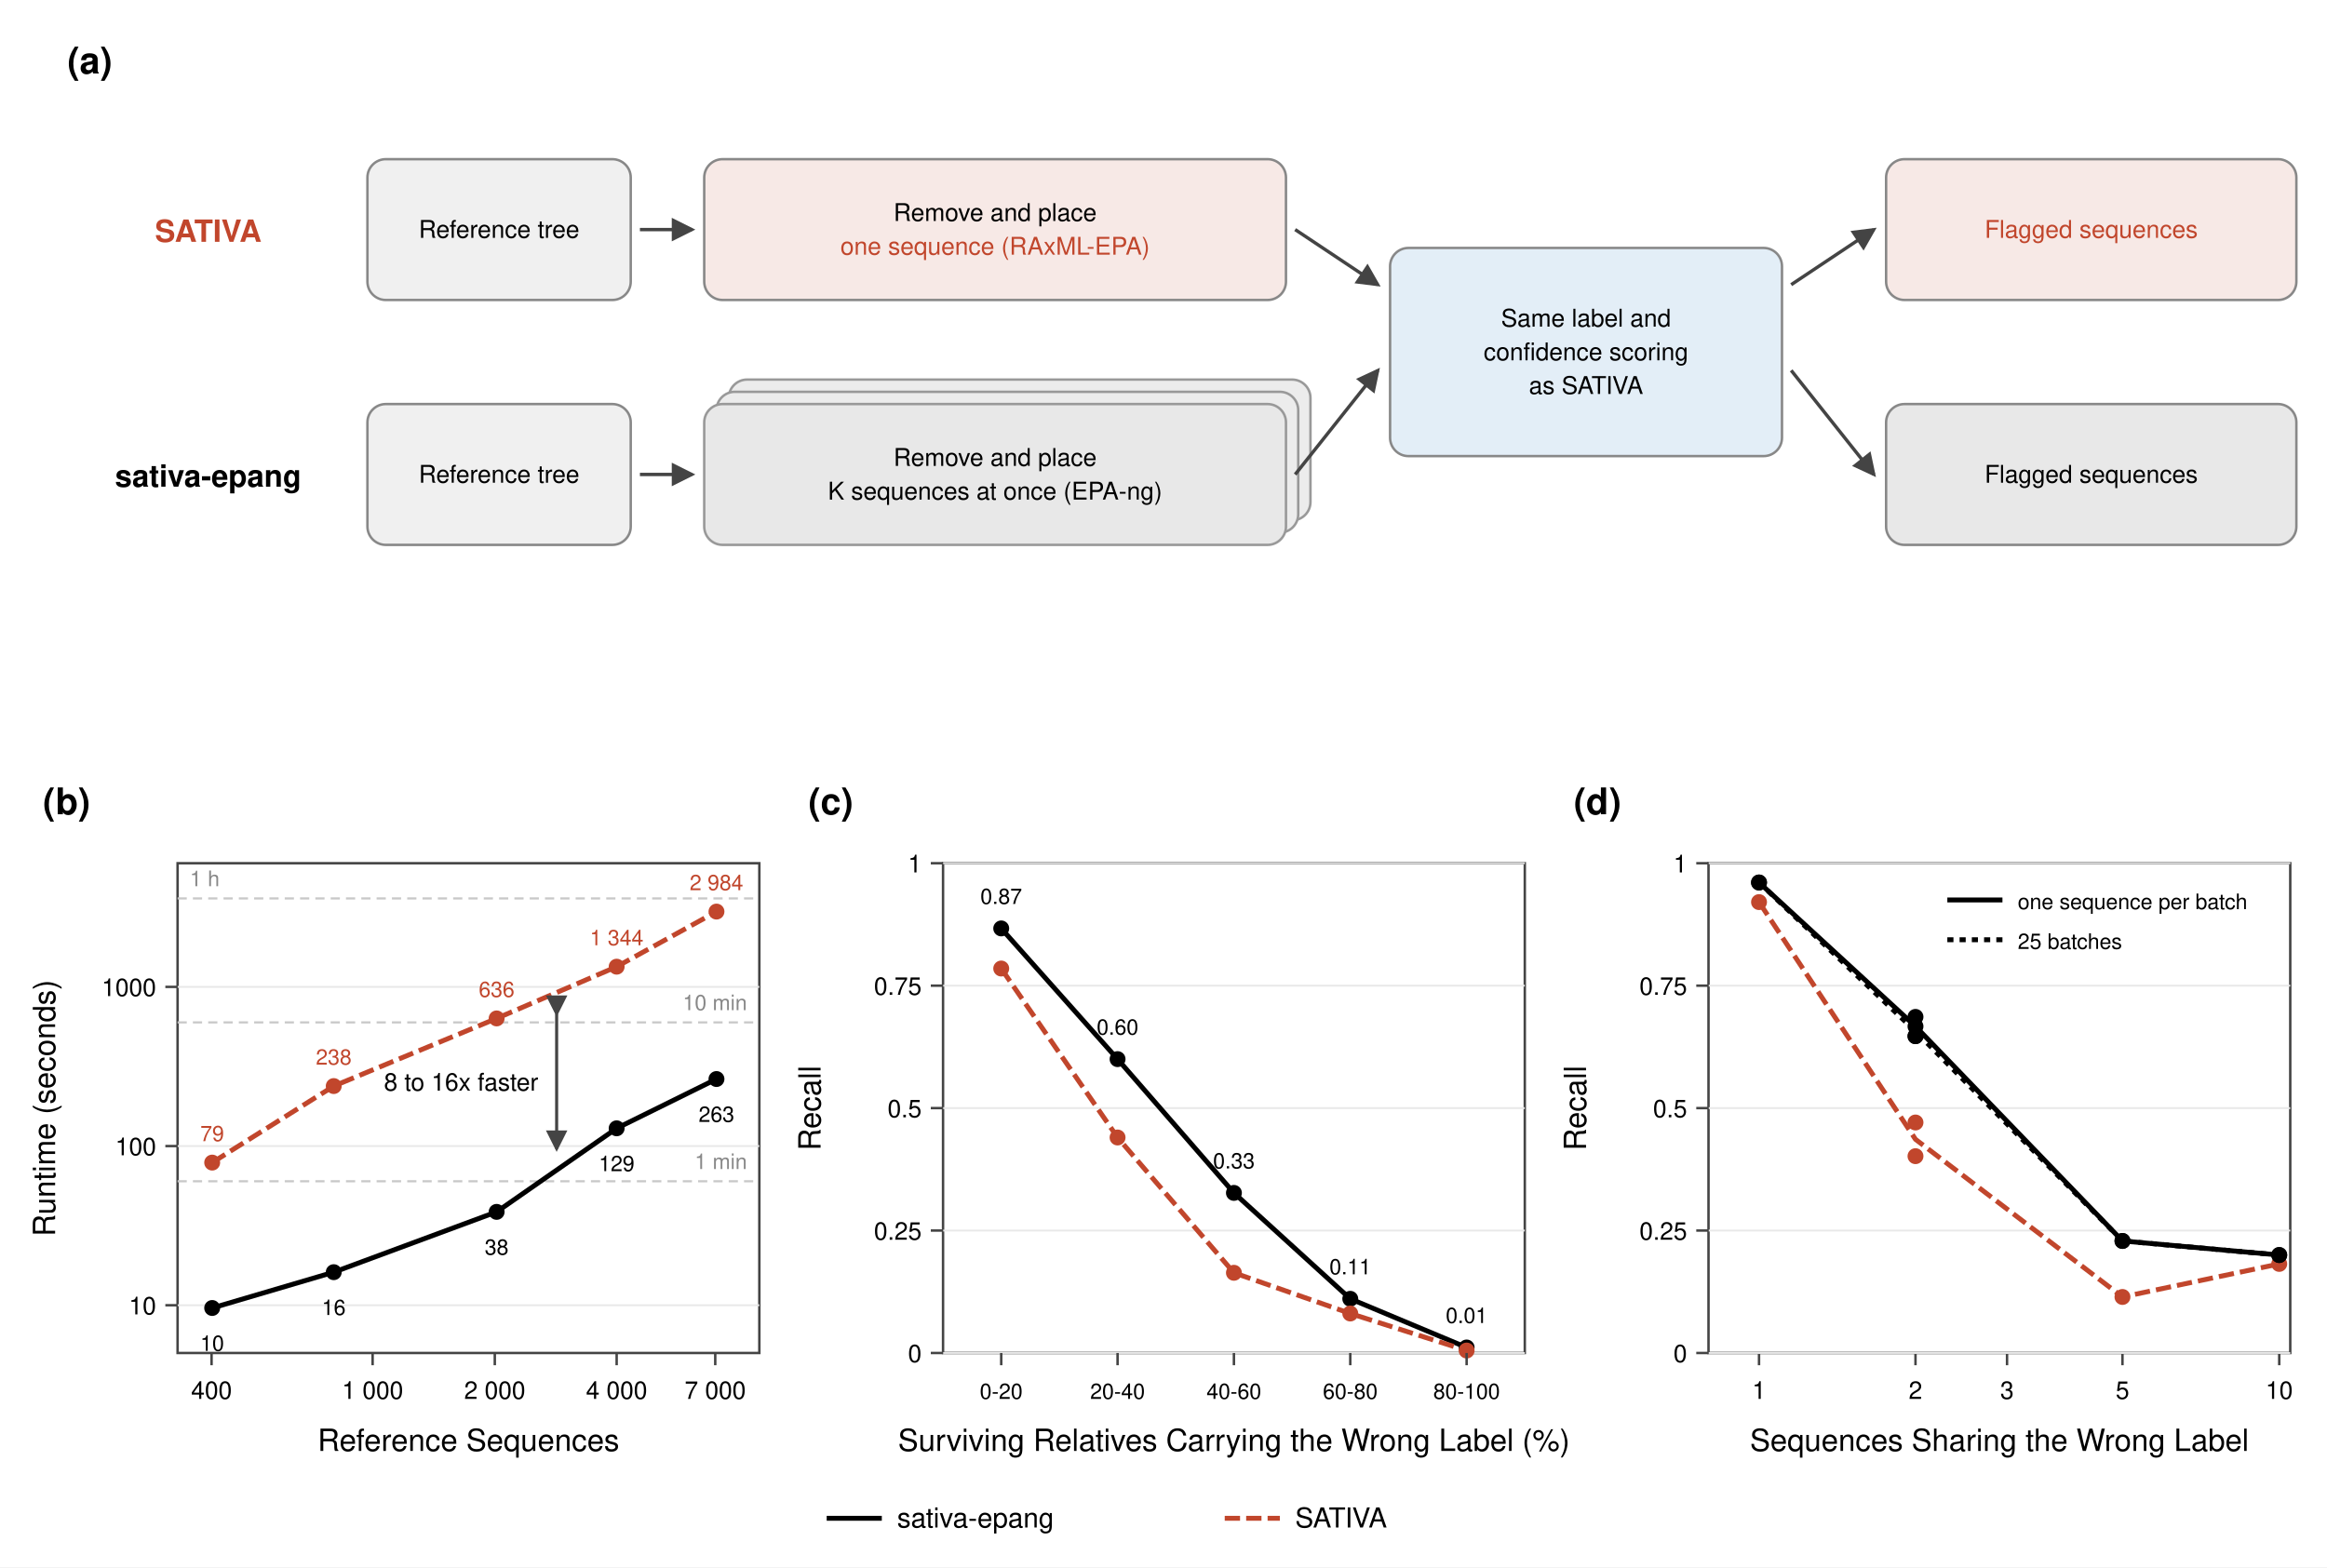
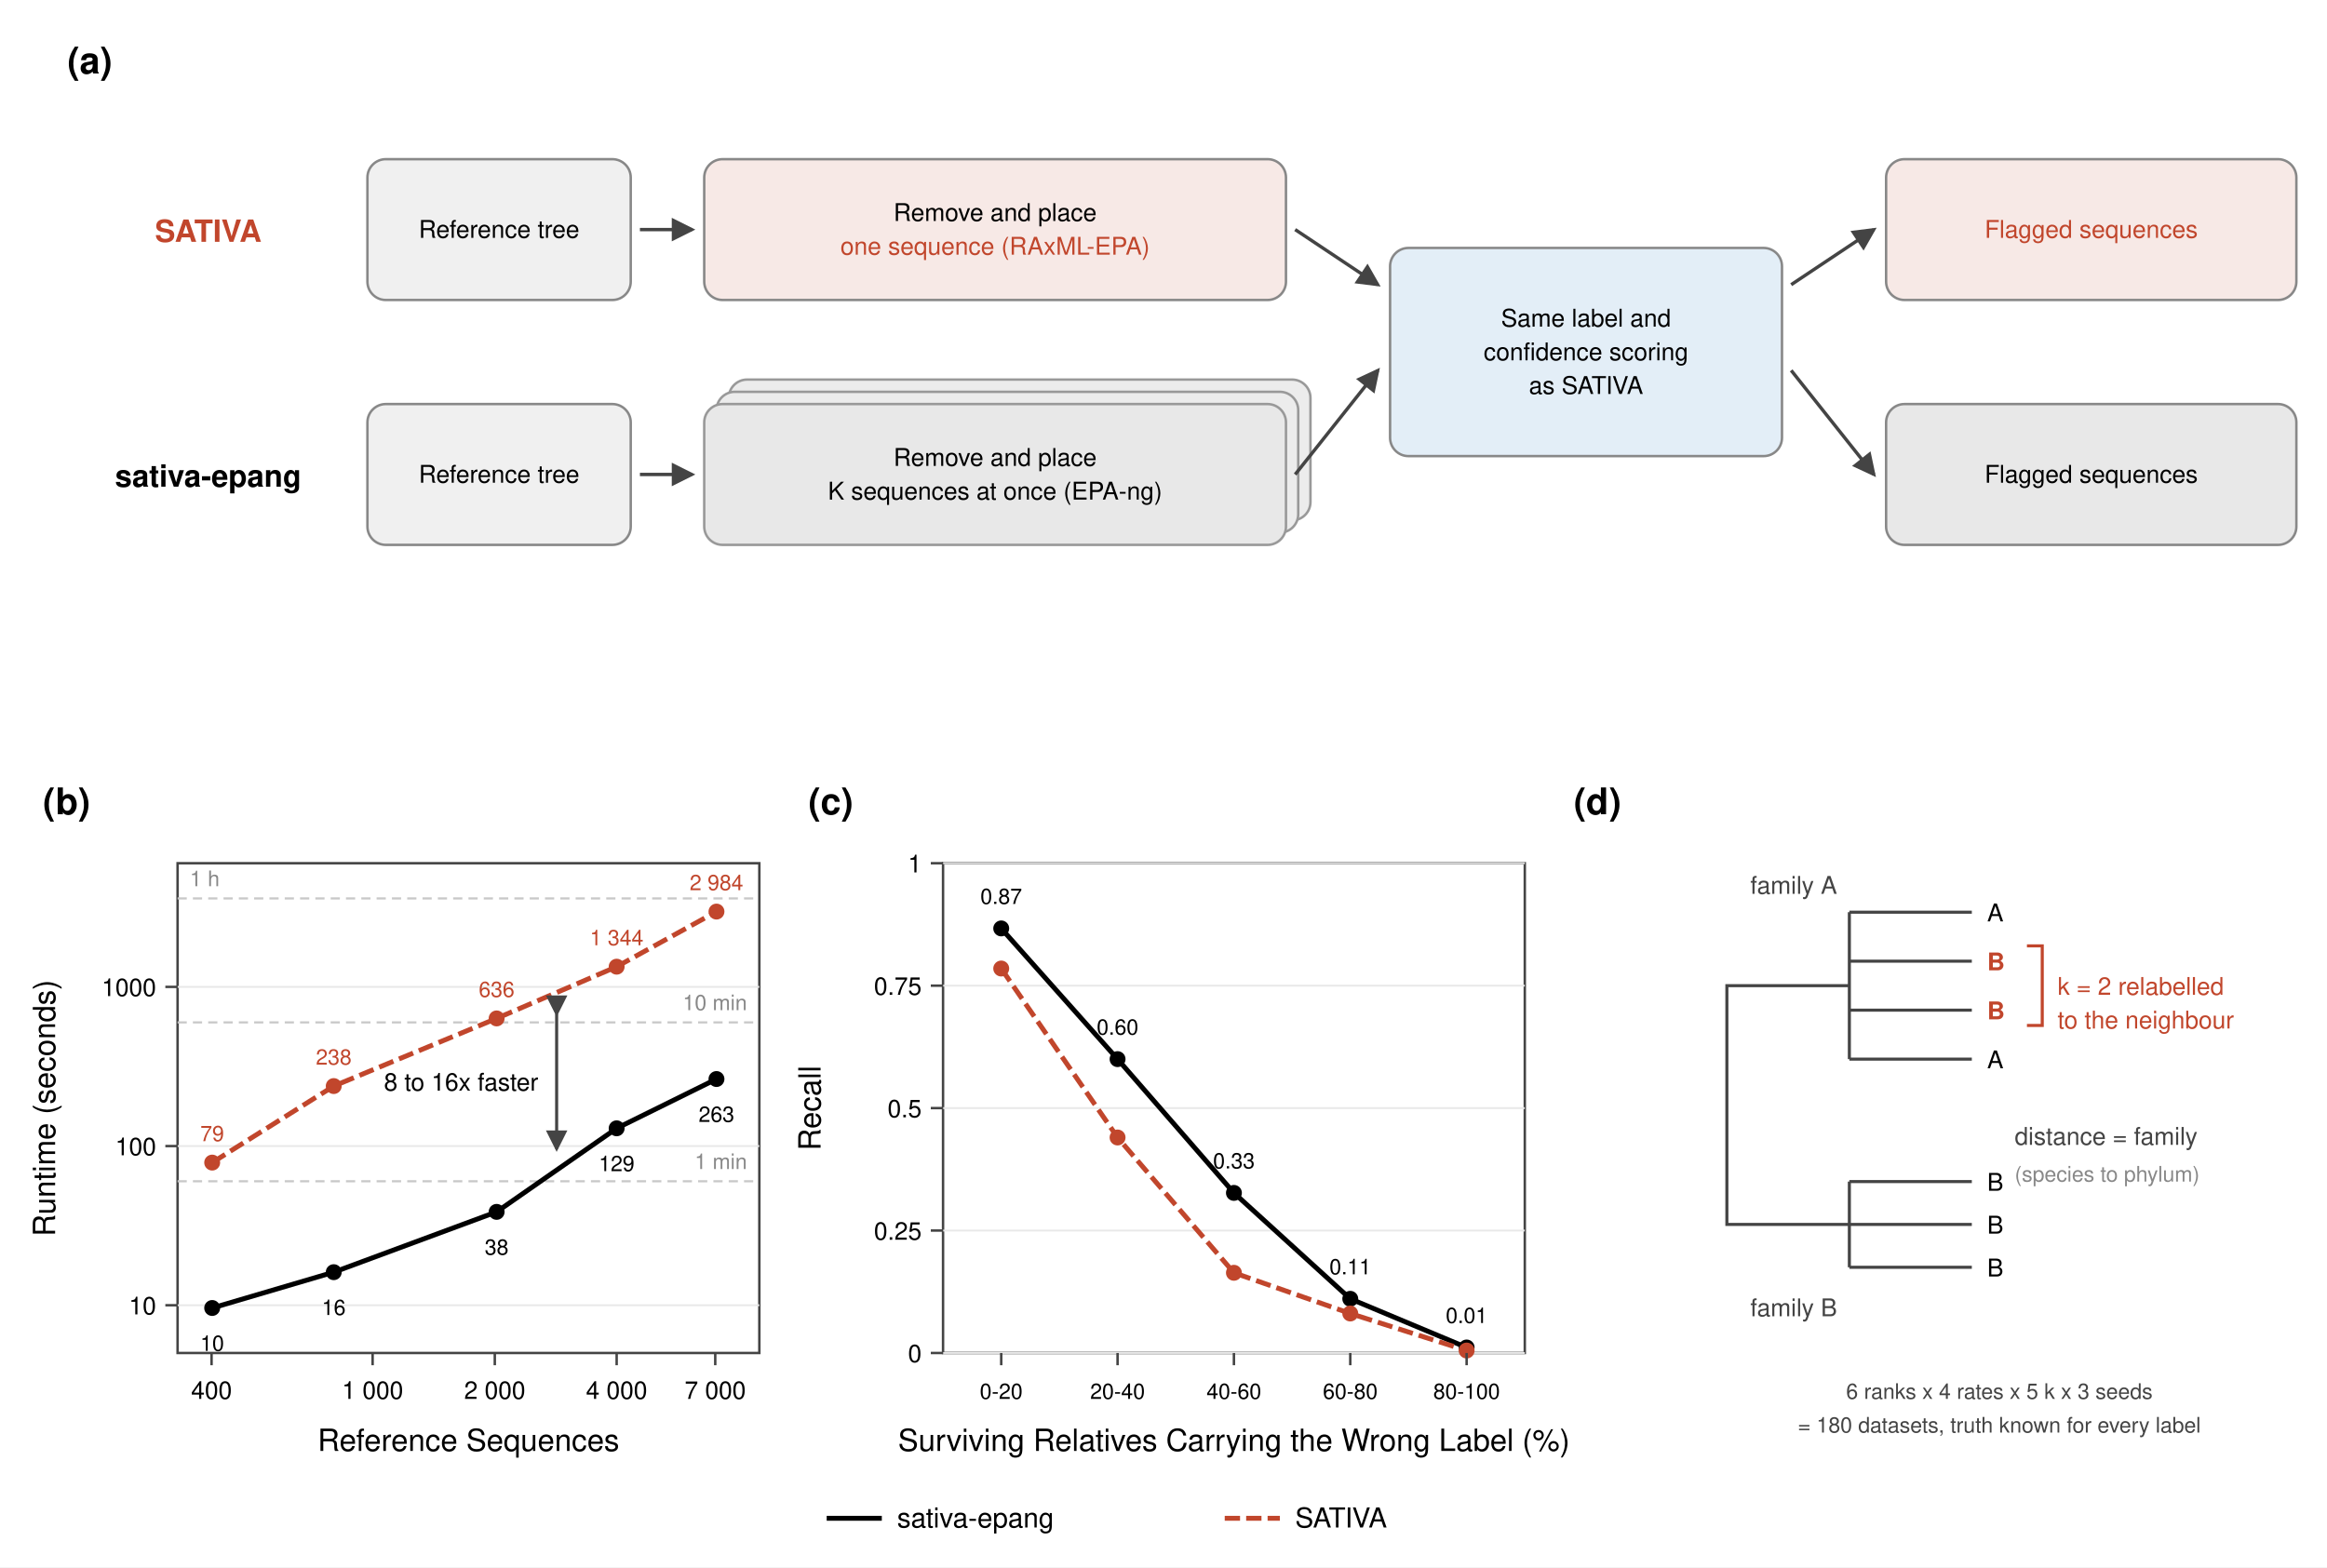
<svg xmlns="http://www.w3.org/2000/svg" width="760" height="512" viewBox="0 0 760 512" font-family="Helvetica,Arial,sans-serif">
  <rect width="760" height="512" fill="#fff" />
  <defs>
    <marker id="head" markerWidth="7" markerHeight="7" refX="6" refY="3.5" orient="auto">
      <path d="M0,0 L7,3.5 L0,7 z" fill="#444" />
    </marker>
  </defs>
  <text x="22.0" y="24.0" font-size="12" fill="#000" font-weight="bold" text-anchor="start">(a)</text>
  <text x="68.0" y="79.0" font-size="10" fill="#c1462c" font-weight="bold" text-anchor="middle">SATIVA</text>
  <text x="68.0" y="159.0" font-size="10" fill="#000000" font-weight="bold" text-anchor="middle">sativa-epang</text>
  <rect x="120" y="52" width="86" height="46" rx="6" fill="#f0f0f0" stroke="#888" stroke-width="0.8" />
  <text x="163.0" y="77.7" font-size="8" fill="#000" font-weight="normal" text-anchor="middle">Reference tree</text>
  <rect x="120" y="132" width="86" height="46" rx="6" fill="#f0f0f0" stroke="#888" stroke-width="0.8" />
  <text x="163.0" y="157.7" font-size="8" fill="#000" font-weight="normal" text-anchor="middle">Reference tree</text>
  <rect x="230" y="52" width="190" height="46" rx="6" fill="#f7e9e6" stroke="#888" stroke-width="0.8" />
  <text x="325.0" y="72.2" font-size="8" fill="#000" font-weight="normal" text-anchor="middle">Remove and place</text>
  <text x="325.0" y="83.2" font-size="8" fill="#c1462c" font-weight="normal" text-anchor="middle">one sequence (RAxML-EPA)</text>
  <rect x="238" y="124" width="190" height="46" rx="6" fill="#ececec" stroke="#999" stroke-width="0.8" />
  <rect x="234" y="128" width="190" height="46" rx="6" fill="#ececec" stroke="#999" stroke-width="0.8" />
  <rect x="230" y="132" width="190" height="46" rx="6" fill="#e8e8e8" stroke="#999" stroke-width="0.8" />
  <text x="325.0" y="152.2" font-size="8" fill="#000" font-weight="normal" text-anchor="middle">Remove and place</text>
  <text x="325.0" y="163.2" font-size="8" fill="#000000" font-weight="normal" text-anchor="middle">K sequences at once (EPA-ng)</text>
  <rect x="454" y="81.0" width="128" height="68" rx="6" fill="#e3eef7" stroke="#888" stroke-width="0.8" />
  <text x="518.0" y="106.7" font-size="8" fill="#000" font-weight="normal" text-anchor="middle">Same label and</text>
  <text x="518.0" y="117.7" font-size="8" fill="#000" font-weight="normal" text-anchor="middle">confidence scoring</text>
  <text x="518.0" y="128.7" font-size="8" fill="#000" font-weight="normal" text-anchor="middle">as SATIVA</text>
  <rect x="616" y="52" width="134" height="46" rx="6" fill="#f7e9e6" stroke="#888" stroke-width="0.8" />
  <text x="683.0" y="77.7" font-size="8" fill="#c1462c" font-weight="normal" text-anchor="middle">Flagged sequences</text>
  <rect x="616" y="132" width="134" height="46" rx="6" fill="#e8e8e8" stroke="#888" stroke-width="0.8" />
  <text x="683.0" y="157.7" font-size="8" fill="#000000" font-weight="normal" text-anchor="middle">Flagged sequences</text>
  <line x1="209.0" y1="75.0" x2="226.0" y2="75.0" stroke="#444" stroke-width="1.1" marker-end="url(#head)" />
  <line x1="423.0" y1="75.0" x2="450.0" y2="93.0" stroke="#444" stroke-width="1.1" marker-end="url(#head)" />
  <line x1="585.0" y1="93.0" x2="612.0" y2="75.0" stroke="#444" stroke-width="1.1" marker-end="url(#head)" />
  <line x1="209.0" y1="155.0" x2="226.0" y2="155.0" stroke="#444" stroke-width="1.1" marker-end="url(#head)" />
  <line x1="423.0" y1="155.0" x2="450.0" y2="121.0" stroke="#444" stroke-width="1.1" marker-end="url(#head)" />
  <line x1="585.0" y1="121.0" x2="612.0" y2="155.0" stroke="#444" stroke-width="1.1" marker-end="url(#head)" />
  <rect x="58" y="282" width="190" height="160" fill="none" stroke="#444" stroke-width="0.8" />
  <text x="14.0" y="266.0" font-size="12" fill="#000" font-weight="bold" text-anchor="start">(b)</text>
  <text x="153.0" y="474.0" font-size="10" fill="#000" font-weight="normal" text-anchor="middle">Reference Sequences</text>
  <text x="18.0" y="362.0" font-size="10" fill="#000" font-weight="normal" text-anchor="middle" transform="rotate(-90 18.0 362.0)">Runtime (seconds)</text>
  <line x1="69.1" y1="442" x2="69.1" y2="446" stroke="#444" stroke-width="0.8" />
  <text x="69.1" y="457.0" font-size="8" fill="#000" font-weight="normal" text-anchor="middle">400</text>
  <line x1="121.7" y1="442" x2="121.7" y2="446" stroke="#444" stroke-width="0.8" />
  <text x="121.7" y="457.0" font-size="8" fill="#000" font-weight="normal" text-anchor="middle">1 000</text>
  <line x1="161.6" y1="442" x2="161.6" y2="446" stroke="#444" stroke-width="0.8" />
  <text x="161.6" y="457.0" font-size="8" fill="#000" font-weight="normal" text-anchor="middle">2 000</text>
  <line x1="201.4" y1="442" x2="201.4" y2="446" stroke="#444" stroke-width="0.8" />
  <text x="201.4" y="457.0" font-size="8" fill="#000" font-weight="normal" text-anchor="middle">4 000</text>
  <line x1="233.6" y1="442" x2="233.6" y2="446" stroke="#444" stroke-width="0.8" />
  <text x="233.6" y="457.0" font-size="8" fill="#000" font-weight="normal" text-anchor="middle">7 000</text>
  <line x1="58" y1="426.4" x2="248" y2="426.4" stroke="#e8e8e8" stroke-width="0.6" />
  <line x1="54" y1="426.4" x2="58" y2="426.4" stroke="#444" stroke-width="0.8" />
  <text x="51.0" y="429.4" font-size="8" fill="#000" font-weight="normal" text-anchor="end">10</text>
  <line x1="58" y1="374.4" x2="248" y2="374.4" stroke="#e8e8e8" stroke-width="0.6" />
  <line x1="54" y1="374.4" x2="58" y2="374.4" stroke="#444" stroke-width="0.8" />
  <text x="51.0" y="377.4" font-size="8" fill="#000" font-weight="normal" text-anchor="end">100</text>
  <line x1="58" y1="322.4" x2="248" y2="322.4" stroke="#e8e8e8" stroke-width="0.6" />
  <line x1="54" y1="322.4" x2="58" y2="322.4" stroke="#444" stroke-width="0.8" />
  <text x="51.0" y="325.4" font-size="8" fill="#000" font-weight="normal" text-anchor="end">1000</text>
  <line x1="58" y1="385.9" x2="248" y2="385.9" stroke="#c8c8c8" stroke-width="0.7" stroke-dasharray="3 2" />
  <text x="244.0" y="381.9" font-size="7" fill="#888" font-weight="normal" text-anchor="end">1 min</text>
  <line x1="58" y1="334.0" x2="248" y2="334.0" stroke="#c8c8c8" stroke-width="0.7" stroke-dasharray="3 2" />
  <text x="244.0" y="330.0" font-size="7" fill="#888" font-weight="normal" text-anchor="end">10 min</text>
  <line x1="58" y1="293.5" x2="248" y2="293.5" stroke="#c8c8c8" stroke-width="0.7" stroke-dasharray="3 2" />
  <text x="62.0" y="289.5" font-size="7" fill="#888" font-weight="normal" text-anchor="start">1 h</text>
  <path d="M69.3,379.8 L109.0,354.8 L162.2,332.7 L201.4,315.8 L234.0,297.8" fill="none" stroke="#c1462c" stroke-width="1.6" stroke-dasharray="5 2" />
  <circle cx="69.3" cy="379.8" r="2.6" fill="#c1462c" />
  <circle cx="109.0" cy="354.8" r="2.6" fill="#c1462c" />
  <circle cx="162.2" cy="332.7" r="2.6" fill="#c1462c" />
  <circle cx="201.4" cy="315.8" r="2.6" fill="#c1462c" />
  <circle cx="234.0" cy="297.8" r="2.6" fill="#c1462c" />
  <path d="M69.3,427.3 L109.0,415.6 L162.2,395.9 L201.4,368.6 L234.0,352.5" fill="none" stroke="#000000" stroke-width="1.6" />
  <circle cx="69.3" cy="427.3" r="2.6" fill="#000000" />
  <circle cx="109.0" cy="415.6" r="2.6" fill="#000000" />
  <circle cx="162.2" cy="395.9" r="2.6" fill="#000000" />
  <circle cx="201.4" cy="368.6" r="2.6" fill="#000000" />
  <circle cx="234.0" cy="352.5" r="2.6" fill="#000000" />
  <text x="69.3" y="372.8" font-size="7" fill="#c1462c" font-weight="normal" text-anchor="middle">79</text>
  <text x="69.3" y="441.3" font-size="7" fill="#000000" font-weight="normal" text-anchor="middle">10</text>
  <text x="109.0" y="347.8" font-size="7" fill="#c1462c" font-weight="normal" text-anchor="middle">238</text>
  <text x="109.0" y="429.6" font-size="7" fill="#000000" font-weight="normal" text-anchor="middle">16</text>
  <text x="162.2" y="325.7" font-size="7" fill="#c1462c" font-weight="normal" text-anchor="middle">636</text>
  <text x="162.2" y="409.9" font-size="7" fill="#000000" font-weight="normal" text-anchor="middle">38</text>
  <text x="201.4" y="308.8" font-size="7" fill="#c1462c" font-weight="normal" text-anchor="middle">1 344</text>
  <text x="201.4" y="382.6" font-size="7" fill="#000000" font-weight="normal" text-anchor="middle">129</text>
  <text x="234.0" y="290.8" font-size="7" fill="#c1462c" font-weight="normal" text-anchor="middle">2 984</text>
  <text x="234.0" y="366.5" font-size="7" fill="#000000" font-weight="normal" text-anchor="middle">263</text>
  <line x1="181.8" y1="331.2" x2="181.8" y2="375.3" stroke="#444" stroke-width="1" marker-end="url(#head)" marker-start="url(#head)" />
  <text x="175.8" y="356.3" font-size="8" fill="#000" font-weight="normal" text-anchor="end">8 to 16x faster</text>
  <rect x="308" y="282" width="190" height="160" fill="none" stroke="#444" stroke-width="0.8" />
  <text x="264.0" y="266.0" font-size="12" fill="#000" font-weight="bold" text-anchor="start">(c)</text>
  <text x="403.0" y="474.0" font-size="10" fill="#000" font-weight="normal" text-anchor="middle">Surviving Relatives Carrying the Wrong Label (%)</text>
  <text x="268.0" y="362.0" font-size="10" fill="#000" font-weight="normal" text-anchor="middle" transform="rotate(-90 268.0 362.0)">Recall</text>
  <line x1="308" y1="442.0" x2="498" y2="442.0" stroke="#e8e8e8" stroke-width="0.6" />
  <line x1="304" y1="442.0" x2="308" y2="442.0" stroke="#444" stroke-width="0.8" />
  <text x="301.0" y="445.0" font-size="8" fill="#000" font-weight="normal" text-anchor="end">0</text>
  <line x1="308" y1="402.0" x2="498" y2="402.0" stroke="#e8e8e8" stroke-width="0.6" />
  <line x1="304" y1="402.0" x2="308" y2="402.0" stroke="#444" stroke-width="0.8" />
  <text x="301.0" y="405.0" font-size="8" fill="#000" font-weight="normal" text-anchor="end">0.25</text>
  <line x1="308" y1="362.0" x2="498" y2="362.0" stroke="#e8e8e8" stroke-width="0.6" />
  <line x1="304" y1="362.0" x2="308" y2="362.0" stroke="#444" stroke-width="0.8" />
  <text x="301.0" y="365.0" font-size="8" fill="#000" font-weight="normal" text-anchor="end">0.5</text>
  <line x1="308" y1="322.0" x2="498" y2="322.0" stroke="#e8e8e8" stroke-width="0.6" />
  <line x1="304" y1="322.0" x2="308" y2="322.0" stroke="#444" stroke-width="0.8" />
  <text x="301.0" y="325.0" font-size="8" fill="#000" font-weight="normal" text-anchor="end">0.75</text>
  <line x1="308" y1="282.0" x2="498" y2="282.0" stroke="#e8e8e8" stroke-width="0.6" />
  <line x1="304" y1="282.0" x2="308" y2="282.0" stroke="#444" stroke-width="0.8" />
  <text x="301.0" y="285.0" font-size="8" fill="#000" font-weight="normal" text-anchor="end">1</text>
  <path d="M327.0,303.3 L365.0,346.0 L403.0,389.7 L441.0,424.3 L479.0,440.2" fill="none" stroke="#000000" stroke-width="1.6" />
  <circle cx="327.0" cy="303.3" r="2.6" fill="#000000" />
  <circle cx="365.0" cy="346.0" r="2.6" fill="#000000" />
  <circle cx="403.0" cy="389.7" r="2.6" fill="#000000" />
  <circle cx="441.0" cy="424.3" r="2.6" fill="#000000" />
  <circle cx="479.0" cy="440.2" r="2.6" fill="#000000" />
  <text x="327.0" y="295.3" font-size="7" fill="#000000" font-weight="normal" text-anchor="middle">0.87</text>
  <text x="365.0" y="338.0" font-size="7" fill="#000000" font-weight="normal" text-anchor="middle">0.60</text>
  <text x="403.0" y="381.7" font-size="7" fill="#000000" font-weight="normal" text-anchor="middle">0.33</text>
  <text x="441.0" y="416.3" font-size="7" fill="#000000" font-weight="normal" text-anchor="middle">0.11</text>
  <text x="479.0" y="432.2" font-size="7" fill="#000000" font-weight="normal" text-anchor="middle">0.01</text>
  <path d="M327.0,316.4 L365.0,371.6 L403.0,415.8 L441.0,429.1 L479.0,441.2" fill="none" stroke="#c1462c" stroke-width="1.6" stroke-dasharray="5 2" />
  <circle cx="327.0" cy="316.4" r="2.6" fill="#c1462c" />
  <circle cx="365.0" cy="371.6" r="2.6" fill="#c1462c" />
  <circle cx="403.0" cy="415.8" r="2.6" fill="#c1462c" />
  <circle cx="441.0" cy="429.1" r="2.6" fill="#c1462c" />
  <circle cx="479.0" cy="441.2" r="2.6" fill="#c1462c" />
  <line x1="327.0" y1="442" x2="327.0" y2="446" stroke="#444" stroke-width="0.8" />
  <text x="327.0" y="457.0" font-size="7" fill="#000" font-weight="normal" text-anchor="middle">0-20</text>
  <line x1="365.0" y1="442" x2="365.0" y2="446" stroke="#444" stroke-width="0.8" />
  <text x="365.0" y="457.0" font-size="7" fill="#000" font-weight="normal" text-anchor="middle">20-40</text>
  <line x1="403.0" y1="442" x2="403.0" y2="446" stroke="#444" stroke-width="0.8" />
  <text x="403.0" y="457.0" font-size="7" fill="#000" font-weight="normal" text-anchor="middle">40-60</text>
  <line x1="441.0" y1="442" x2="441.0" y2="446" stroke="#444" stroke-width="0.8" />
  <text x="441.0" y="457.0" font-size="7" fill="#000" font-weight="normal" text-anchor="middle">60-80</text>
  <line x1="479.0" y1="442" x2="479.0" y2="446" stroke="#444" stroke-width="0.8" />
  <text x="479.0" y="457.0" font-size="7" fill="#000" font-weight="normal" text-anchor="middle">80-100</text>
-   <rect x="558" y="282" width="190" height="160" fill="none" stroke="#444" stroke-width="0.8" />
  <text x="514.0" y="266.0" font-size="12" fill="#000" font-weight="bold" text-anchor="start">(d)</text>
-   <text x="653.0" y="474.0" font-size="10" fill="#000" font-weight="normal" text-anchor="middle">Sequences Sharing the Wrong Label</text>
-   <text x="518.0" y="362.0" font-size="10" fill="#000" font-weight="normal" text-anchor="middle" transform="rotate(-90 518.0 362.0)">Recall</text>
-   <line x1="574.5" y1="442" x2="574.5" y2="446" stroke="#444" stroke-width="0.8" />
-   <text x="574.5" y="457.0" font-size="8" fill="#000" font-weight="normal" text-anchor="middle">1</text>
-   <line x1="625.6" y1="442" x2="625.6" y2="446" stroke="#444" stroke-width="0.8" />
-   <text x="625.6" y="457.0" font-size="8" fill="#000" font-weight="normal" text-anchor="middle">2</text>
-   <line x1="655.5" y1="442" x2="655.5" y2="446" stroke="#444" stroke-width="0.8" />
-   <text x="655.5" y="457.0" font-size="8" fill="#000" font-weight="normal" text-anchor="middle">3</text>
-   <line x1="693.2" y1="442" x2="693.2" y2="446" stroke="#444" stroke-width="0.8" />
-   <text x="693.2" y="457.0" font-size="8" fill="#000" font-weight="normal" text-anchor="middle">5</text>
-   <line x1="744.4" y1="442" x2="744.4" y2="446" stroke="#444" stroke-width="0.8" />
-   <text x="744.4" y="457.0" font-size="8" fill="#000" font-weight="normal" text-anchor="middle">10</text>
-   <line x1="558" y1="442.0" x2="748" y2="442.0" stroke="#e8e8e8" stroke-width="0.6" />
-   <line x1="554" y1="442.0" x2="558" y2="442.0" stroke="#444" stroke-width="0.8" />
-   <text x="551.0" y="445.0" font-size="8" fill="#000" font-weight="normal" text-anchor="end">0</text>
-   <line x1="558" y1="402.0" x2="748" y2="402.0" stroke="#e8e8e8" stroke-width="0.6" />
-   <line x1="554" y1="402.0" x2="558" y2="402.0" stroke="#444" stroke-width="0.8" />
-   <text x="551.0" y="405.0" font-size="8" fill="#000" font-weight="normal" text-anchor="end">0.25</text>
-   <line x1="558" y1="362.0" x2="748" y2="362.0" stroke="#e8e8e8" stroke-width="0.6" />
-   <line x1="554" y1="362.0" x2="558" y2="362.0" stroke="#444" stroke-width="0.8" />
-   <text x="551.0" y="365.0" font-size="8" fill="#000" font-weight="normal" text-anchor="end">0.5</text>
-   <line x1="558" y1="322.0" x2="748" y2="322.0" stroke="#e8e8e8" stroke-width="0.6" />
-   <line x1="554" y1="322.0" x2="558" y2="322.0" stroke="#444" stroke-width="0.8" />
-   <text x="551.0" y="325.0" font-size="8" fill="#000" font-weight="normal" text-anchor="end">0.75</text>
-   <line x1="558" y1="282.0" x2="748" y2="282.0" stroke="#e8e8e8" stroke-width="0.6" />
-   <line x1="554" y1="282.0" x2="558" y2="282.0" stroke="#444" stroke-width="0.8" />
-   <text x="551.0" y="285.0" font-size="8" fill="#000" font-weight="normal" text-anchor="end">1</text>
-   <circle cx="574.5" cy="294.7" r="2.6" fill="#c1462c" />
-   <circle cx="625.6" cy="377.7" r="2.6" fill="#c1462c" />
-   <circle cx="625.6" cy="366.7" r="2.6" fill="#c1462c" />
-   <circle cx="693.2" cy="423.7" r="2.6" fill="#c1462c" />
-   <circle cx="744.4" cy="412.9" r="2.6" fill="#c1462c" />
-   <path d="M574.5,294.7 L625.6,372.2 L693.2,423.7 L744.4,412.9" fill="none" stroke="#c1462c" stroke-width="1.6" stroke-dasharray="5 2" />
-   <circle cx="574.5" cy="288.3" r="2.6" fill="#000000" />
-   <circle cx="625.6" cy="338.5" r="2.6" fill="#000000" />
-   <circle cx="625.6" cy="332.2" r="2.6" fill="#000000" />
-   <circle cx="693.2" cy="405.4" r="2.6" fill="#000000" />
-   <circle cx="744.4" cy="410.0" r="2.6" fill="#000000" />
-   <path d="M574.5,288.3 L625.6,335.3 L693.2,405.4 L744.4,410.0" fill="none" stroke="#000000" stroke-width="1.6" />
-   <circle cx="574.5" cy="288.3" r="2.6" fill="#000000" />
-   <circle cx="625.6" cy="338.5" r="2.6" fill="#000000" />
-   <circle cx="625.6" cy="335.3" r="2.6" fill="#000000" />
-   <circle cx="693.2" cy="405.4" r="2.6" fill="#000000" />
-   <circle cx="744.4" cy="410.0" r="2.6" fill="#000000" />
-   <path d="M574.5,288.3 L625.6,336.9 L693.2,405.4 L744.4,410.0" fill="none" stroke="#000000" stroke-width="1.6" stroke-dasharray="2 2" />
-   <line x1="636" y1="294" x2="654" y2="294" stroke="#000000" stroke-width="1.6" />
-   <text x="659.0" y="297.0" font-size="7" fill="#000" font-weight="normal" text-anchor="start">one sequence per batch</text>
-   <line x1="636" y1="307" x2="654" y2="307" stroke="#000000" stroke-width="1.6" stroke-dasharray="2 2" />
-   <text x="659.0" y="310.0" font-size="7" fill="#000" font-weight="normal" text-anchor="start">25 batches</text>
+   <path d="M564,358 V322 H604 M564,358 V400 H604" fill="none" stroke="#444" stroke-width="1" />
+   <path d="M604,298 V346" fill="none" stroke="#444" stroke-width="1" />
+   <path d="M604,386 V414" fill="none" stroke="#444" stroke-width="1" />
+   <line x1="604" y1="298" x2="644" y2="298" stroke="#444" stroke-width="1" />
+   <line x1="604" y1="314" x2="644" y2="314" stroke="#444" stroke-width="1" />
+   <line x1="604" y1="330" x2="644" y2="330" stroke="#444" stroke-width="1" />
+   <line x1="604" y1="346" x2="644" y2="346" stroke="#444" stroke-width="1" />
+   <line x1="604" y1="386" x2="644" y2="386" stroke="#444" stroke-width="1" />
+   <line x1="604" y1="400" x2="644" y2="400" stroke="#444" stroke-width="1" />
+   <line x1="604" y1="414" x2="644" y2="414" stroke="#444" stroke-width="1" />
+   <text x="600.0" y="292.0" font-size="8" fill="#444" font-weight="normal" text-anchor="end">family A</text>
+   <text x="600.0" y="430.0" font-size="8" fill="#444" font-weight="normal" text-anchor="end">family B</text>
+   <text x="649.0" y="301.0" font-size="8" fill="#000" font-weight="normal" text-anchor="start">A</text>
+   <text x="649.0" y="317.0" font-size="8" fill="#c1462c" font-weight="bold" text-anchor="start">B</text>
+   <text x="649.0" y="333.0" font-size="8" fill="#c1462c" font-weight="bold" text-anchor="start">B</text>
+   <text x="649.0" y="349.0" font-size="8" fill="#000" font-weight="normal" text-anchor="start">A</text>
+   <text x="649.0" y="389.0" font-size="8" fill="#000" font-weight="normal" text-anchor="start">B</text>
+   <text x="649.0" y="403.0" font-size="8" fill="#000" font-weight="normal" text-anchor="start">B</text>
+   <text x="649.0" y="417.0" font-size="8" fill="#000" font-weight="normal" text-anchor="start">B</text>
+   <path d="M662,309 H667 V335 H662" fill="none" stroke="#c1462c" stroke-width="1" />
+   <text x="672.0" y="325.0" font-size="8" fill="#c1462c" font-weight="normal" text-anchor="start">k = 2 relabelled</text>
+   <text x="672.0" y="336.0" font-size="8" fill="#c1462c" font-weight="normal" text-anchor="start">to the neighbour</text>
+   <text x="658.0" y="374.0" font-size="8" fill="#444" font-weight="normal" text-anchor="start">distance = family</text>
+   <text x="658.0" y="386.0" font-size="7" fill="#888" font-weight="normal" text-anchor="start">(species to phylum)</text>
+   <text x="653.0" y="457.0" font-size="7" fill="#444" font-weight="normal" text-anchor="middle">6 ranks  x  4 rates  x  5 k  x  3 seeds</text>
+   <text x="653.0" y="468.0" font-size="7" fill="#444" font-weight="normal" text-anchor="middle">= 180 datasets, truth known for every label</text>
  <line x1="270.0" y1="496" x2="288.0" y2="496" stroke="#000000" stroke-width="1.6" />
  <text x="293.0" y="499.0" font-size="9" fill="#000" font-weight="normal" text-anchor="start">sativa-epang</text>
  <line x1="400.0" y1="496" x2="418.0" y2="496" stroke="#c1462c" stroke-width="1.6" stroke-dasharray="5 2" />
  <text x="423.0" y="499.0" font-size="9" fill="#000" font-weight="normal" text-anchor="start">SATIVA</text>
</svg>
